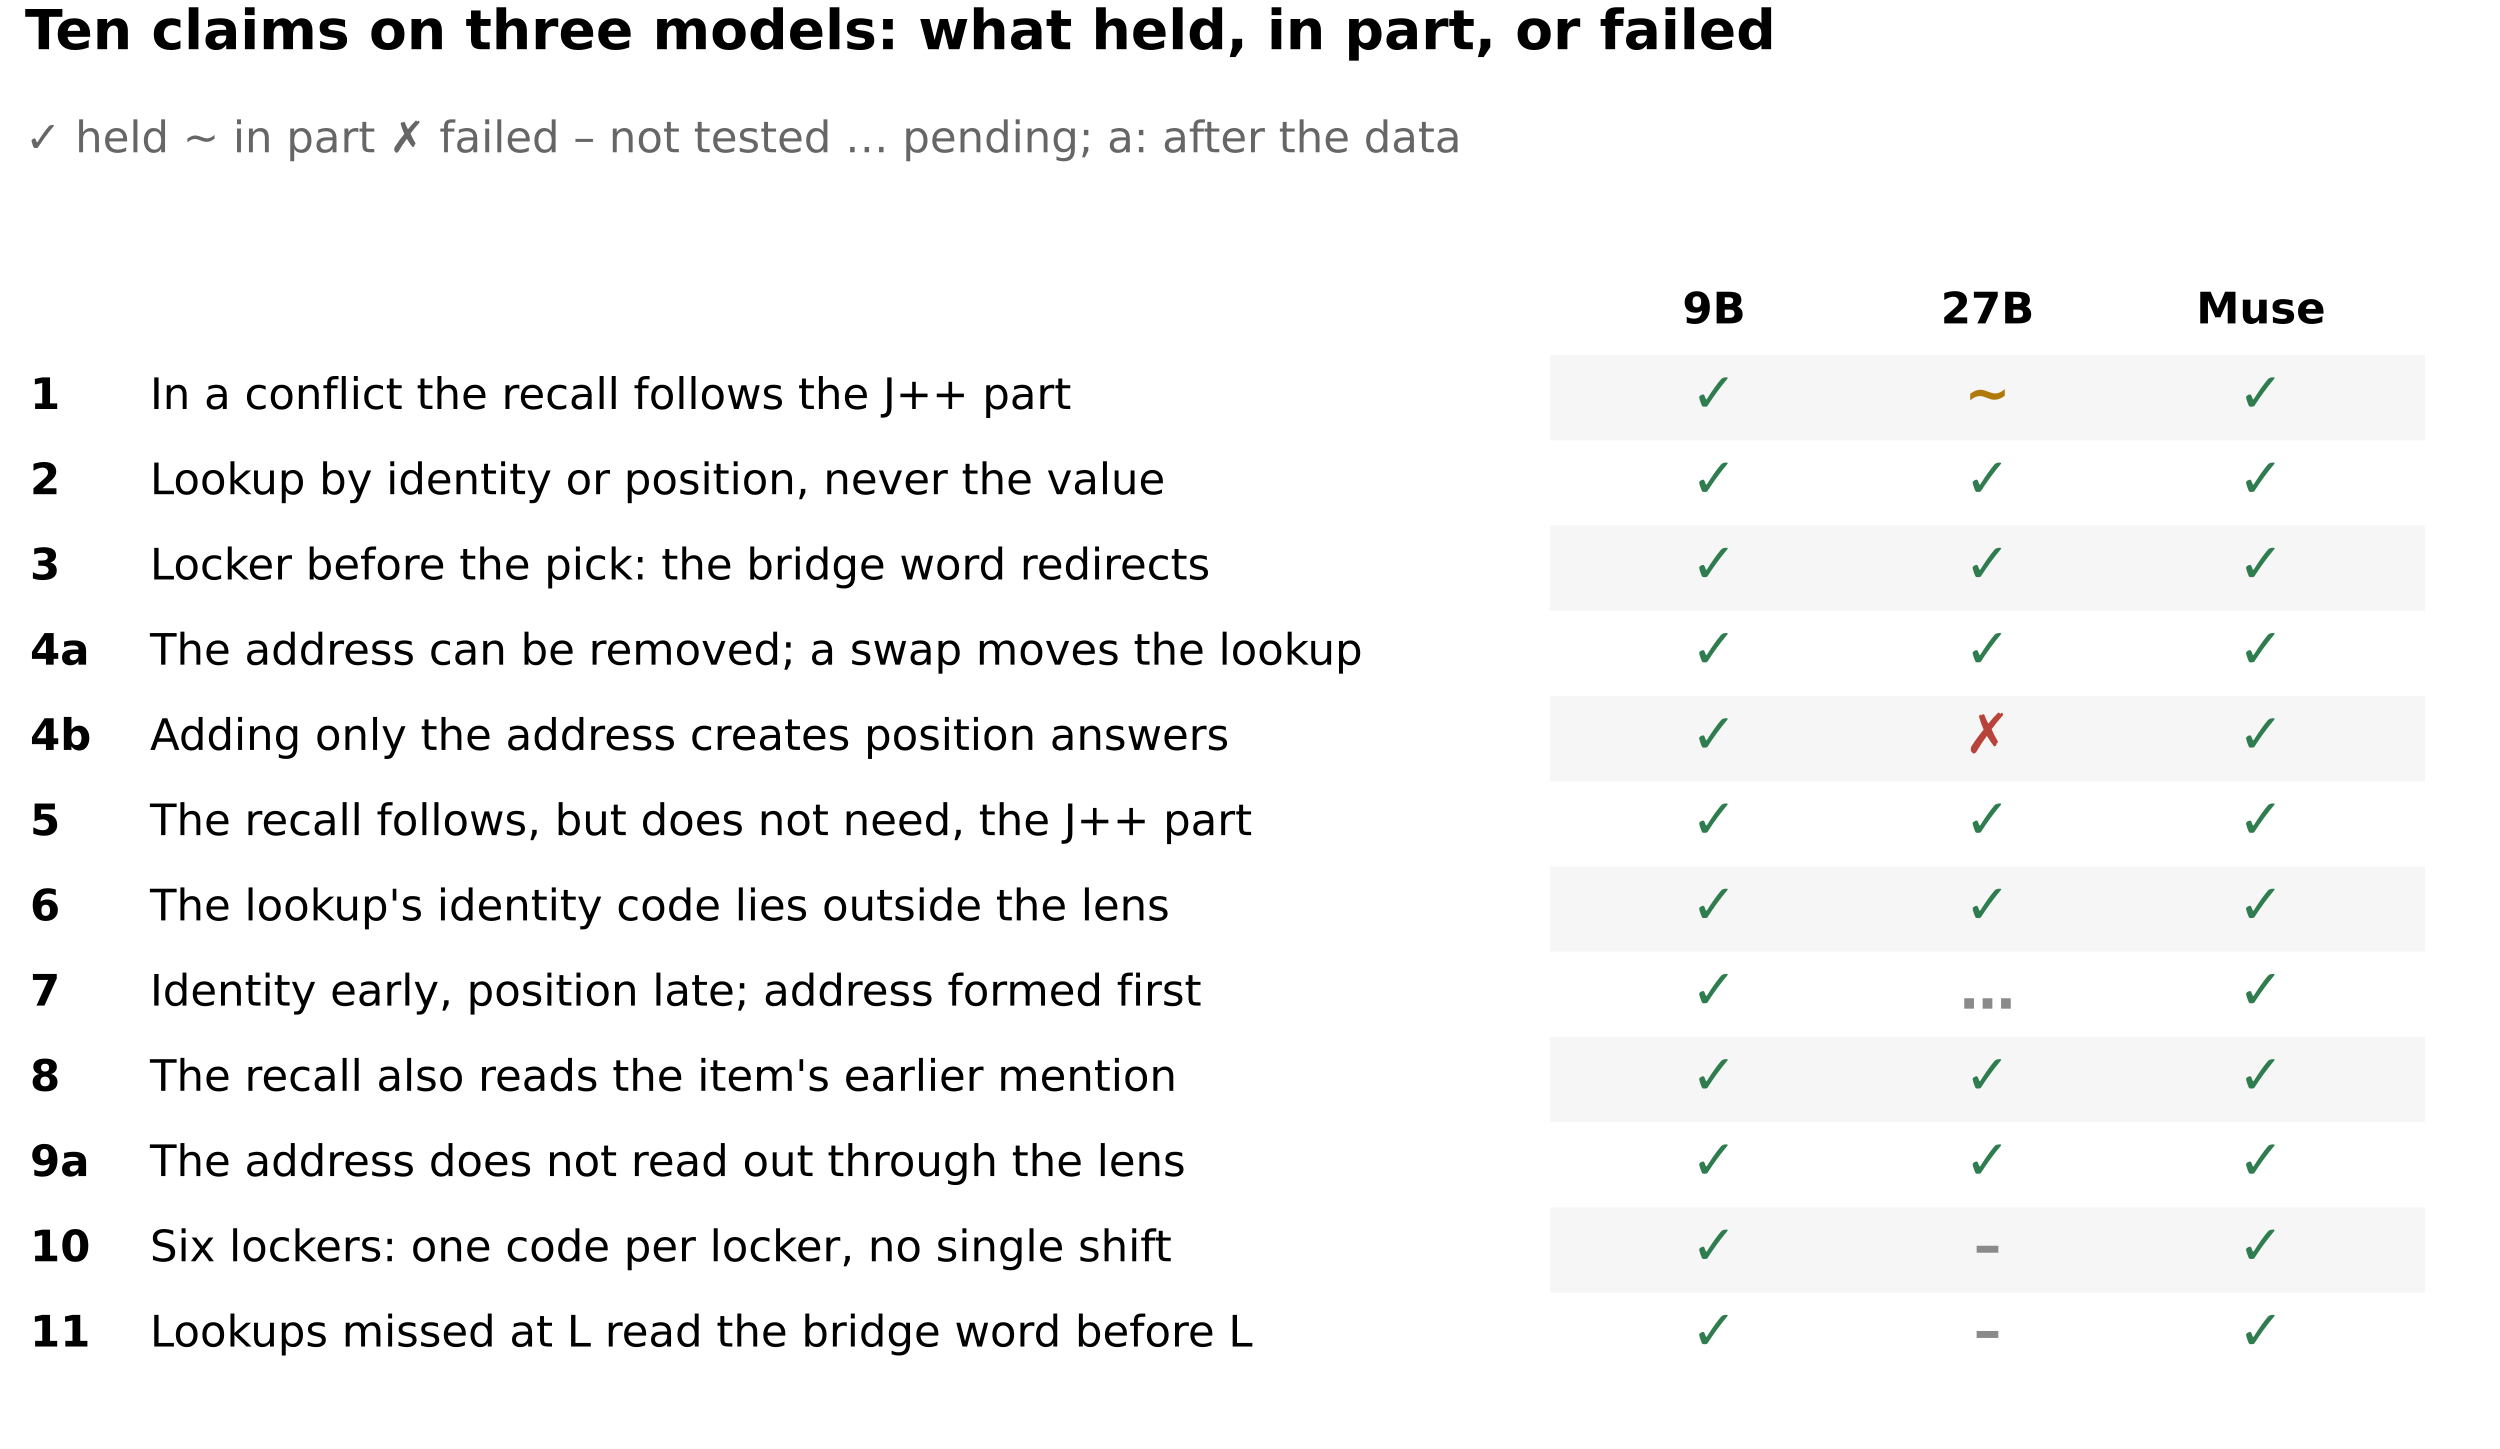
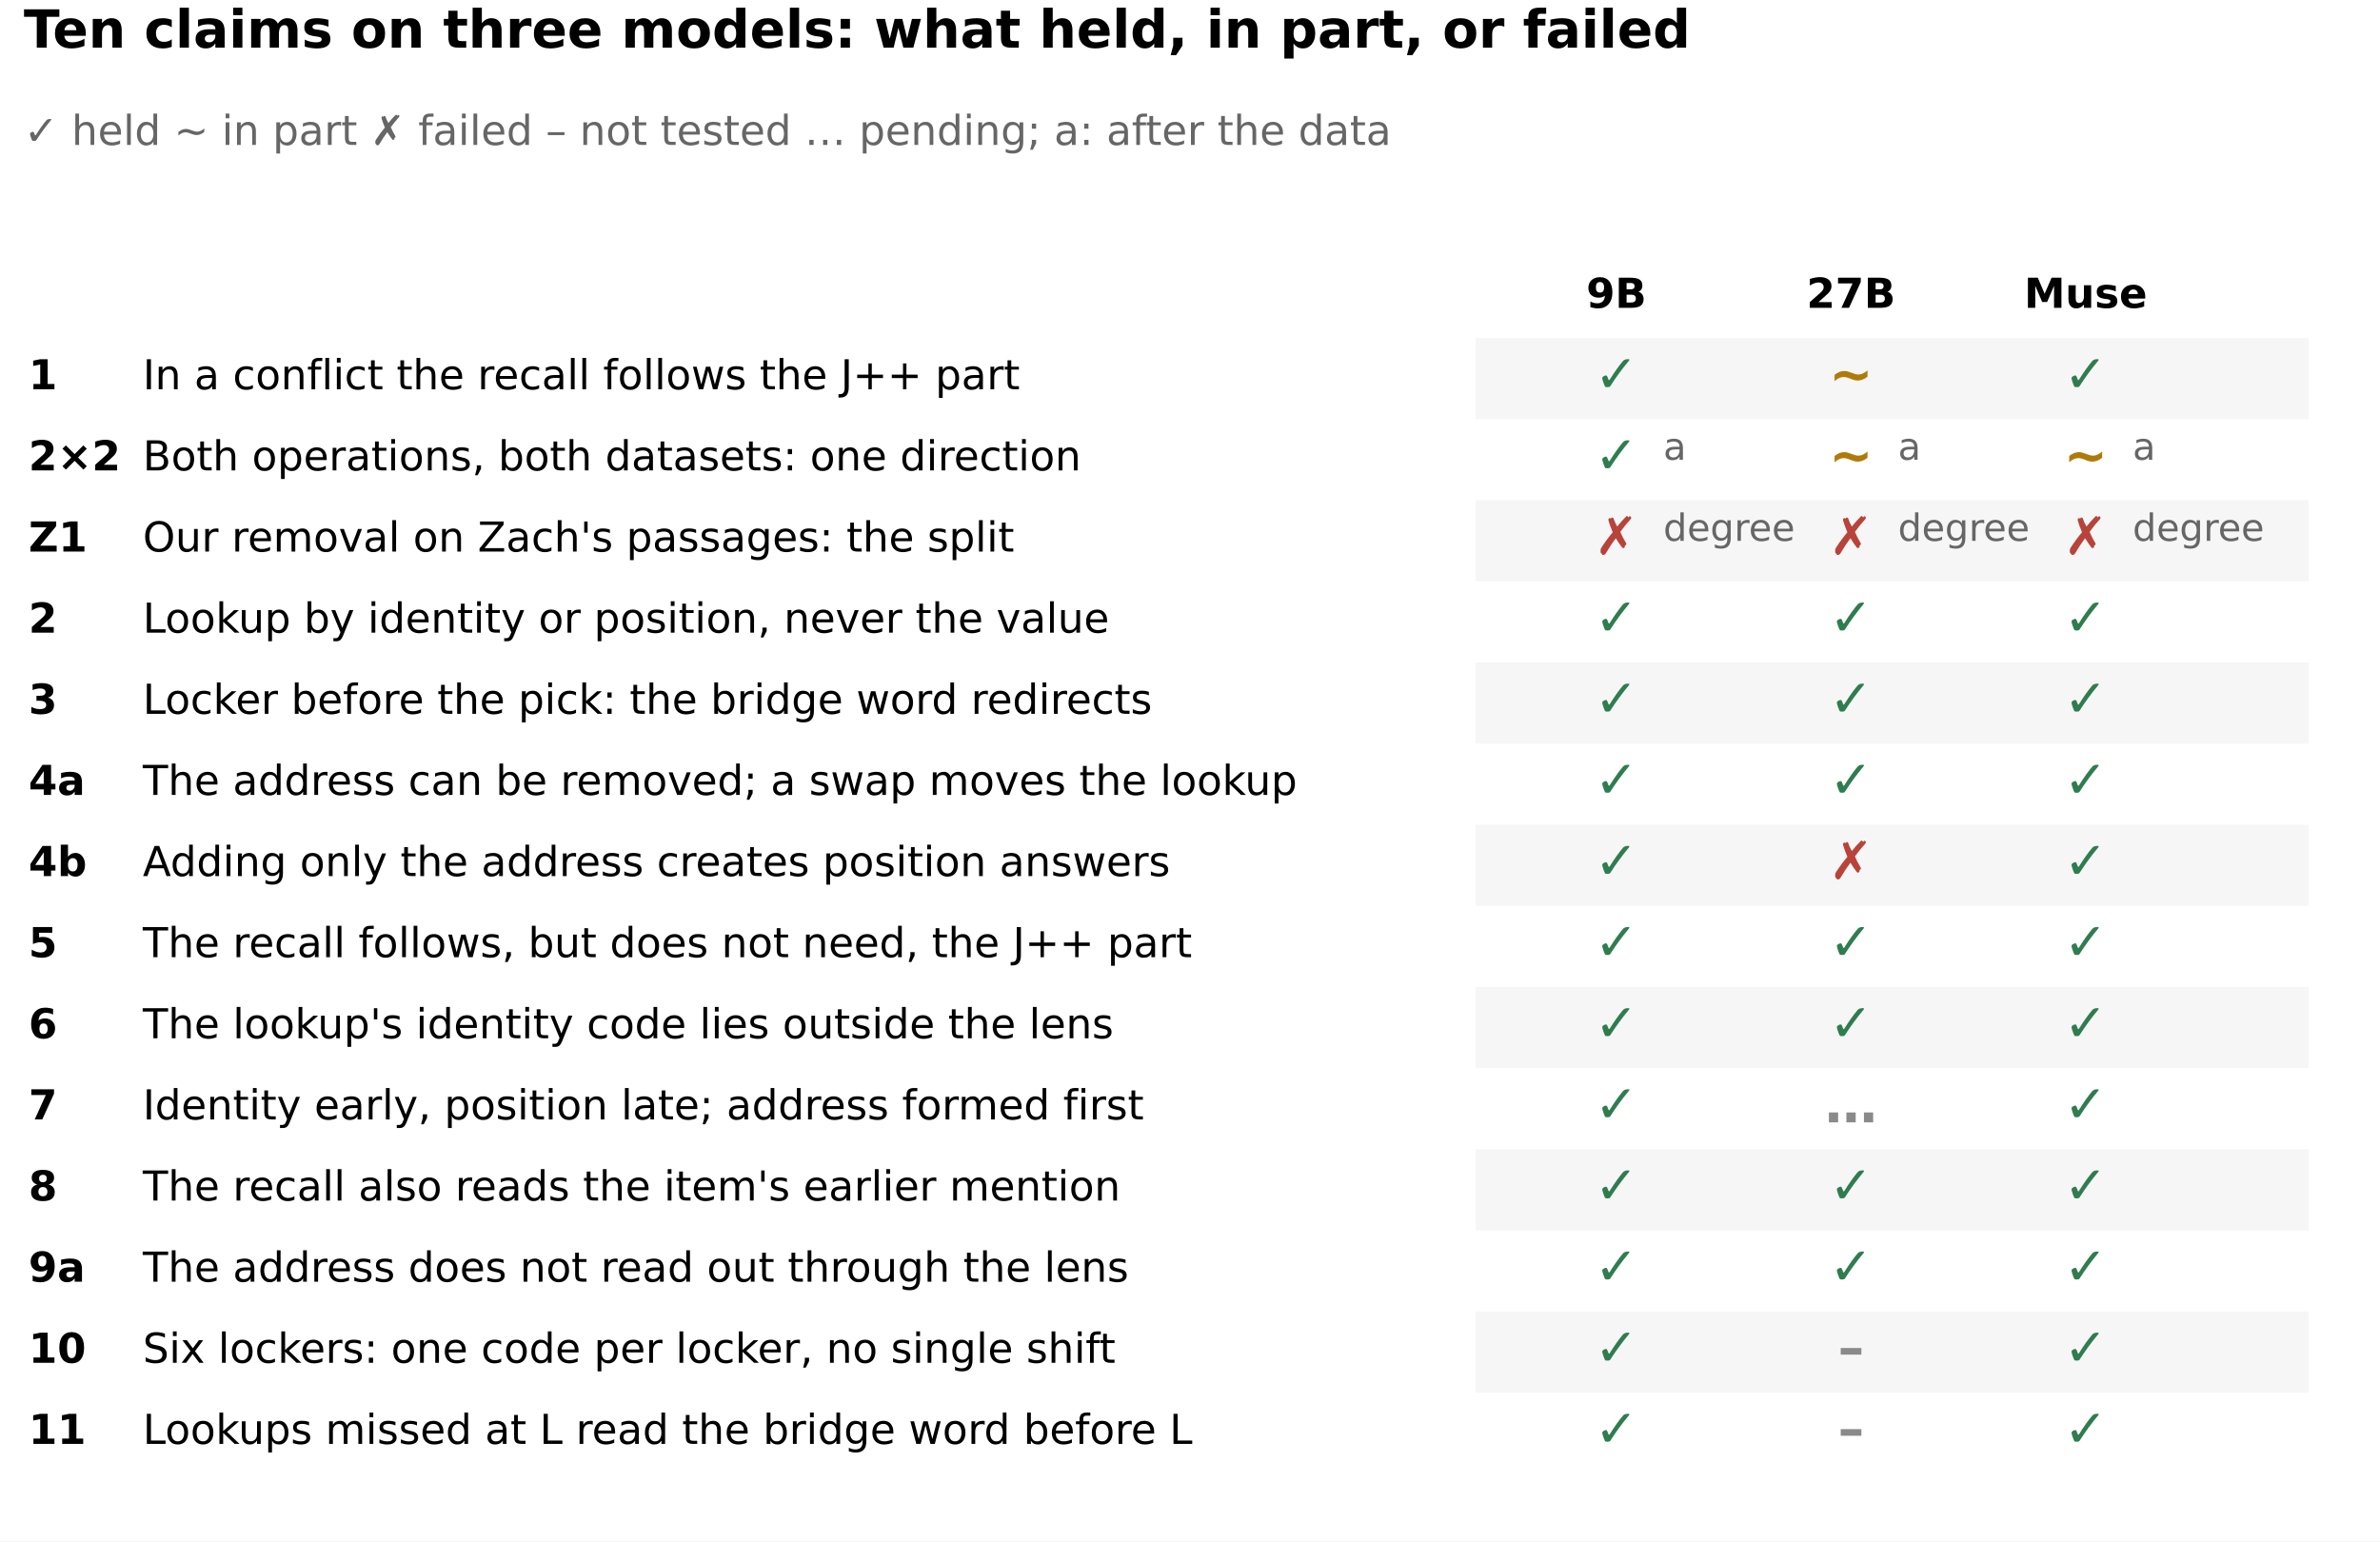
- <svg xmlns="http://www.w3.org/2000/svg" width="633.6pt" height="367.2pt" viewBox="0 0 633.6 367.2" version="1.1">
+ <svg xmlns="http://www.w3.org/2000/svg" width="633.6pt" height="410.4pt" viewBox="0 0 633.6 410.4" version="1.1">
  <defs>
    <style type="text/css">*{stroke-linejoin: round; stroke-linecap: butt}</style>
  </defs>
  <g id="figure_1">
    <g id="patch_1">
-       <path d="M 0 367.2  L 633.6 367.2  L 633.6 0  L 0 0  z " style="fill: #ffffff" />
+       <path d="M 0 410.4  L 633.6 410.4  L 633.6 0  L 0 0  z " style="fill: #ffffff" />
    </g>
    <g id="axes_1">
      <g id="patch_2">
-         <path d="M 392.832 349.2  L 614.592 349.2  L 614.592 90  L 392.832 90  z " style="fill: #ffffff" />
+         <path d="M 392.832 392.4  L 614.592 392.4  L 614.592 90  L 392.832 90  z " style="fill: #ffffff" />
      </g>
      <g id="patch_3">
-         <path d="M 392.832 111.6  L 614.592 111.6  L 614.592 90  L 392.832 90  z " clip-path="url(#pe781573e7f)" style="fill: #f6f6f6" />
+         <path d="M 392.832 111.6  L 614.592 111.6  L 614.592 90  L 392.832 90  z " clip-path="url(#p72baa3f910)" style="fill: #f6f6f6" />
      </g>
      <g id="patch_4">
-         <path d="M 392.832 154.8  L 614.592 154.8  L 614.592 133.2  L 392.832 133.2  z " clip-path="url(#pe781573e7f)" style="fill: #f6f6f6" />
+         <path d="M 392.832 154.8  L 614.592 154.8  L 614.592 133.2  L 392.832 133.2  z " clip-path="url(#p72baa3f910)" style="fill: #f6f6f6" />
      </g>
      <g id="patch_5">
-         <path d="M 392.832 198  L 614.592 198  L 614.592 176.4  L 392.832 176.4  z " clip-path="url(#pe781573e7f)" style="fill: #f6f6f6" />
+         <path d="M 392.832 198  L 614.592 198  L 614.592 176.4  L 392.832 176.4  z " clip-path="url(#p72baa3f910)" style="fill: #f6f6f6" />
      </g>
      <g id="patch_6">
-         <path d="M 392.832 241.2  L 614.592 241.2  L 614.592 219.6  L 392.832 219.6  z " clip-path="url(#pe781573e7f)" style="fill: #f6f6f6" />
+         <path d="M 392.832 241.2  L 614.592 241.2  L 614.592 219.6  L 392.832 219.6  z " clip-path="url(#p72baa3f910)" style="fill: #f6f6f6" />
      </g>
      <g id="patch_7">
-         <path d="M 392.832 284.4  L 614.592 284.4  L 614.592 262.8  L 392.832 262.8  z " clip-path="url(#pe781573e7f)" style="fill: #f6f6f6" />
+         <path d="M 392.832 284.4  L 614.592 284.4  L 614.592 262.8  L 392.832 262.8  z " clip-path="url(#p72baa3f910)" style="fill: #f6f6f6" />
      </g>
      <g id="patch_8">
-         <path d="M 392.832 327.6  L 614.592 327.6  L 614.592 306  L 392.832 306  z " clip-path="url(#pe781573e7f)" style="fill: #f6f6f6" />
+         <path d="M 392.832 327.6  L 614.592 327.6  L 614.592 306  L 392.832 306  z " clip-path="url(#p72baa3f910)" style="fill: #f6f6f6" />
+       </g>
+       <g id="patch_9">
+         <path d="M 392.832 370.8  L 614.592 370.8  L 614.592 349.2  L 392.832 349.2  z " clip-path="url(#p72baa3f910)" style="fill: #f6f6f6" />
      </g>
      <g id="matplotlib.axis_1" />
      <g id="matplotlib.axis_2" />
      <g id="text_1">
-         <text style="font-weight: 700; font-size: 11px; font-family: 'DejaVu Sans'; text-anchor: middle" x="434.412" y="81.957" transform="rotate(-0 434.412 81.95742)">9B</text>
+         <text style="font-weight: 700; font-size: 11px; font-family: 'DejaVu Sans'; text-anchor: middle" x="430.313" y="81.957" transform="rotate(-0 430.3126 81.95742)">9B</text>
      </g>
      <g id="text_2">
-         <text style="font-weight: 700; font-size: 11px; font-family: 'DejaVu Sans'; text-anchor: middle" x="503.712" y="81.957" transform="rotate(-0 503.712 81.95742)">27B</text>
+         <text style="font-weight: 700; font-size: 11px; font-family: 'DejaVu Sans'; text-anchor: middle" x="492.78" y="81.957" transform="rotate(-0 492.7802 81.95742)">27B</text>
      </g>
      <g id="text_3">
-         <text style="font-weight: 700; font-size: 11px; font-family: 'DejaVu Sans'; text-anchor: middle" x="573.012" y="81.957" transform="rotate(-0 573.012 81.95742)">Muse</text>
+         <text style="font-weight: 700; font-size: 11px; font-family: 'DejaVu Sans'; text-anchor: middle" x="555.248" y="81.957" transform="rotate(-0 555.2478 81.95742)">Muse</text>
      </g>
      <g id="text_4">
-         <text style="font-weight: 700; font-size: 14px; font-family: 'DejaVu Sans'; text-anchor: middle; fill: #2f7d4f" x="434.412" y="104.437" transform="rotate(-0 434.412 104.4367)">✓</text>
+         <text style="font-weight: 700; font-size: 14px; font-family: 'DejaVu Sans'; text-anchor: middle; fill: #2f7d4f" x="430.313" y="104.437" transform="rotate(-0 430.3126 104.4367)">✓</text>
      </g>
      <g id="text_5">
-         <text style="font-weight: 700; font-size: 14px; font-family: 'DejaVu Sans'; text-anchor: middle; fill: #b07a0a" x="503.712" y="104.437" transform="rotate(-0 503.712 104.4367)">~</text>
+         <text style="font-weight: 700; font-size: 14px; font-family: 'DejaVu Sans'; text-anchor: middle; fill: #b07a0a" x="492.78" y="104.437" transform="rotate(-0 492.7802 104.4367)">~</text>
      </g>
      <g id="text_6">
-         <text style="font-weight: 700; font-size: 14px; font-family: 'DejaVu Sans'; text-anchor: middle; fill: #2f7d4f" x="573.012" y="104.437" transform="rotate(-0 573.012 104.4367)">✓</text>
+         <text style="font-weight: 700; font-size: 14px; font-family: 'DejaVu Sans'; text-anchor: middle; fill: #2f7d4f" x="555.248" y="104.437" transform="rotate(-0 555.2478 104.4367)">✓</text>
      </g>
      <g id="text_7">
-         <text style="font-weight: 700; font-size: 14px; font-family: 'DejaVu Sans'; text-anchor: middle; fill: #2f7d4f" x="434.412" y="126.037" transform="rotate(-0 434.412 126.0367)">✓</text>
+         <text style="font-weight: 700; font-size: 14px; font-family: 'DejaVu Sans'; text-anchor: middle; fill: #2f7d4f" x="430.313" y="126.037" transform="rotate(-0 430.3126 126.0367)">✓</text>
      </g>
      <g id="text_8">
-         <text style="font-weight: 700; font-size: 14px; font-family: 'DejaVu Sans'; text-anchor: middle; fill: #2f7d4f" x="503.712" y="126.037" transform="rotate(-0 503.712 126.0367)">✓</text>
+         <text style="font-size: 10px; font-family: 'DejaVu Sans'; text-anchor: start; fill: #666666" x="442.806" y="122.406" transform="rotate(-0 442.8061 122.4057)">a</text>
      </g>
      <g id="text_9">
-         <text style="font-weight: 700; font-size: 14px; font-family: 'DejaVu Sans'; text-anchor: middle; fill: #2f7d4f" x="573.012" y="126.037" transform="rotate(-0 573.012 126.0367)">✓</text>
+         <text style="font-weight: 700; font-size: 14px; font-family: 'DejaVu Sans'; text-anchor: middle; fill: #b07a0a" x="492.78" y="126.037" transform="rotate(-0 492.7802 126.0367)">~</text>
      </g>
      <g id="text_10">
-         <text style="font-weight: 700; font-size: 14px; font-family: 'DejaVu Sans'; text-anchor: middle; fill: #2f7d4f" x="434.412" y="147.637" transform="rotate(-0 434.412 147.6367)">✓</text>
+         <text style="font-size: 10px; font-family: 'DejaVu Sans'; text-anchor: start; fill: #666666" x="505.274" y="122.406" transform="rotate(-0 505.2737 122.4057)">a</text>
      </g>
      <g id="text_11">
-         <text style="font-weight: 700; font-size: 14px; font-family: 'DejaVu Sans'; text-anchor: middle; fill: #2f7d4f" x="503.712" y="147.637" transform="rotate(-0 503.712 147.6367)">✓</text>
+         <text style="font-weight: 700; font-size: 14px; font-family: 'DejaVu Sans'; text-anchor: middle; fill: #b07a0a" x="555.248" y="126.037" transform="rotate(-0 555.2478 126.0367)">~</text>
      </g>
      <g id="text_12">
-         <text style="font-weight: 700; font-size: 14px; font-family: 'DejaVu Sans'; text-anchor: middle; fill: #2f7d4f" x="573.012" y="147.637" transform="rotate(-0 573.012 147.6367)">✓</text>
+         <text style="font-size: 10px; font-family: 'DejaVu Sans'; text-anchor: start; fill: #666666" x="567.741" y="122.406" transform="rotate(-0 567.7413 122.4057)">a</text>
      </g>
      <g id="text_13">
-         <text style="font-weight: 700; font-size: 14px; font-family: 'DejaVu Sans'; text-anchor: middle; fill: #2f7d4f" x="434.412" y="169.237" transform="rotate(-0 434.412 169.2367)">✓</text>
+         <text style="font-weight: 700; font-size: 14px; font-family: 'DejaVu Sans'; text-anchor: middle; fill: #b8433a" x="430.313" y="147.637" transform="rotate(-0 430.3126 147.6367)">✗</text>
      </g>
      <g id="text_14">
-         <text style="font-weight: 700; font-size: 14px; font-family: 'DejaVu Sans'; text-anchor: middle; fill: #2f7d4f" x="503.712" y="169.237" transform="rotate(-0 503.712 169.2367)">✓</text>
+         <text style="font-size: 10px; font-family: 'DejaVu Sans'; text-anchor: start; fill: #666666" x="442.806" y="144.006" transform="rotate(-0 442.8061 144.006)">degree</text>
      </g>
      <g id="text_15">
-         <text style="font-weight: 700; font-size: 14px; font-family: 'DejaVu Sans'; text-anchor: middle; fill: #2f7d4f" x="573.012" y="169.237" transform="rotate(-0 573.012 169.2367)">✓</text>
+         <text style="font-weight: 700; font-size: 14px; font-family: 'DejaVu Sans'; text-anchor: middle; fill: #b8433a" x="492.78" y="147.637" transform="rotate(-0 492.7802 147.6367)">✗</text>
      </g>
      <g id="text_16">
-         <text style="font-weight: 700; font-size: 14px; font-family: 'DejaVu Sans'; text-anchor: middle; fill: #2f7d4f" x="434.412" y="190.837" transform="rotate(-0 434.412 190.8367)">✓</text>
+         <text style="font-size: 10px; font-family: 'DejaVu Sans'; text-anchor: start; fill: #666666" x="505.274" y="144.006" transform="rotate(-0 505.2737 144.006)">degree</text>
      </g>
      <g id="text_17">
-         <text style="font-weight: 700; font-size: 14px; font-family: 'DejaVu Sans'; text-anchor: middle; fill: #b8433a" x="503.712" y="190.837" transform="rotate(-0 503.712 190.8367)">✗</text>
+         <text style="font-weight: 700; font-size: 14px; font-family: 'DejaVu Sans'; text-anchor: middle; fill: #b8433a" x="555.248" y="147.637" transform="rotate(-0 555.2478 147.6367)">✗</text>
      </g>
      <g id="text_18">
-         <text style="font-weight: 700; font-size: 14px; font-family: 'DejaVu Sans'; text-anchor: middle; fill: #2f7d4f" x="573.012" y="190.837" transform="rotate(-0 573.012 190.8367)">✓</text>
+         <text style="font-size: 10px; font-family: 'DejaVu Sans'; text-anchor: start; fill: #666666" x="567.741" y="144.006" transform="rotate(-0 567.7413 144.006)">degree</text>
      </g>
      <g id="text_19">
-         <text style="font-weight: 700; font-size: 14px; font-family: 'DejaVu Sans'; text-anchor: middle; fill: #2f7d4f" x="434.412" y="212.437" transform="rotate(-0 434.412 212.4367)">✓</text>
+         <text style="font-weight: 700; font-size: 14px; font-family: 'DejaVu Sans'; text-anchor: middle; fill: #2f7d4f" x="430.313" y="169.237" transform="rotate(-0 430.3126 169.2367)">✓</text>
      </g>
      <g id="text_20">
-         <text style="font-weight: 700; font-size: 14px; font-family: 'DejaVu Sans'; text-anchor: middle; fill: #2f7d4f" x="503.712" y="212.437" transform="rotate(-0 503.712 212.4367)">✓</text>
+         <text style="font-weight: 700; font-size: 14px; font-family: 'DejaVu Sans'; text-anchor: middle; fill: #2f7d4f" x="492.78" y="169.237" transform="rotate(-0 492.7802 169.2367)">✓</text>
      </g>
      <g id="text_21">
-         <text style="font-weight: 700; font-size: 14px; font-family: 'DejaVu Sans'; text-anchor: middle; fill: #2f7d4f" x="573.012" y="212.437" transform="rotate(-0 573.012 212.4367)">✓</text>
+         <text style="font-weight: 700; font-size: 14px; font-family: 'DejaVu Sans'; text-anchor: middle; fill: #2f7d4f" x="555.248" y="169.237" transform="rotate(-0 555.2478 169.2367)">✓</text>
      </g>
      <g id="text_22">
-         <text style="font-weight: 700; font-size: 14px; font-family: 'DejaVu Sans'; text-anchor: middle; fill: #2f7d4f" x="434.412" y="234.037" transform="rotate(-0 434.412 234.0367)">✓</text>
+         <text style="font-weight: 700; font-size: 14px; font-family: 'DejaVu Sans'; text-anchor: middle; fill: #2f7d4f" x="430.313" y="190.837" transform="rotate(-0 430.3126 190.8367)">✓</text>
      </g>
      <g id="text_23">
-         <text style="font-weight: 700; font-size: 14px; font-family: 'DejaVu Sans'; text-anchor: middle; fill: #2f7d4f" x="503.712" y="234.037" transform="rotate(-0 503.712 234.0367)">✓</text>
+         <text style="font-weight: 700; font-size: 14px; font-family: 'DejaVu Sans'; text-anchor: middle; fill: #2f7d4f" x="492.78" y="190.837" transform="rotate(-0 492.7802 190.8367)">✓</text>
      </g>
      <g id="text_24">
-         <text style="font-weight: 700; font-size: 14px; font-family: 'DejaVu Sans'; text-anchor: middle; fill: #2f7d4f" x="573.012" y="234.037" transform="rotate(-0 573.012 234.0367)">✓</text>
+         <text style="font-weight: 700; font-size: 14px; font-family: 'DejaVu Sans'; text-anchor: middle; fill: #2f7d4f" x="555.248" y="190.837" transform="rotate(-0 555.2478 190.8367)">✓</text>
      </g>
      <g id="text_25">
-         <text style="font-weight: 700; font-size: 14px; font-family: 'DejaVu Sans'; text-anchor: middle; fill: #2f7d4f" x="434.412" y="255.637" transform="rotate(-0 434.412 255.6367)">✓</text>
+         <text style="font-weight: 700; font-size: 14px; font-family: 'DejaVu Sans'; text-anchor: middle; fill: #2f7d4f" x="430.313" y="212.437" transform="rotate(-0 430.3126 212.4367)">✓</text>
      </g>
      <g id="text_26">
-         <text style="font-weight: 700; font-size: 14px; font-family: 'DejaVu Sans'; text-anchor: middle; fill: #8a8a8a" x="503.712" y="255.637" transform="rotate(-0 503.712 255.6367)">…</text>
+         <text style="font-weight: 700; font-size: 14px; font-family: 'DejaVu Sans'; text-anchor: middle; fill: #2f7d4f" x="492.78" y="212.437" transform="rotate(-0 492.7802 212.4367)">✓</text>
      </g>
      <g id="text_27">
-         <text style="font-weight: 700; font-size: 14px; font-family: 'DejaVu Sans'; text-anchor: middle; fill: #2f7d4f" x="573.012" y="255.637" transform="rotate(-0 573.012 255.6367)">✓</text>
+         <text style="font-weight: 700; font-size: 14px; font-family: 'DejaVu Sans'; text-anchor: middle; fill: #2f7d4f" x="555.248" y="212.437" transform="rotate(-0 555.2478 212.4367)">✓</text>
      </g>
      <g id="text_28">
-         <text style="font-weight: 700; font-size: 14px; font-family: 'DejaVu Sans'; text-anchor: middle; fill: #2f7d4f" x="434.412" y="277.237" transform="rotate(-0 434.412 277.2367)">✓</text>
+         <text style="font-weight: 700; font-size: 14px; font-family: 'DejaVu Sans'; text-anchor: middle; fill: #2f7d4f" x="430.313" y="234.037" transform="rotate(-0 430.3126 234.0367)">✓</text>
      </g>
      <g id="text_29">
-         <text style="font-weight: 700; font-size: 14px; font-family: 'DejaVu Sans'; text-anchor: middle; fill: #2f7d4f" x="503.712" y="277.237" transform="rotate(-0 503.712 277.2367)">✓</text>
+         <text style="font-weight: 700; font-size: 14px; font-family: 'DejaVu Sans'; text-anchor: middle; fill: #b8433a" x="492.78" y="234.037" transform="rotate(-0 492.7802 234.0367)">✗</text>
      </g>
      <g id="text_30">
-         <text style="font-weight: 700; font-size: 14px; font-family: 'DejaVu Sans'; text-anchor: middle; fill: #2f7d4f" x="573.012" y="277.237" transform="rotate(-0 573.012 277.2367)">✓</text>
+         <text style="font-weight: 700; font-size: 14px; font-family: 'DejaVu Sans'; text-anchor: middle; fill: #2f7d4f" x="555.248" y="234.037" transform="rotate(-0 555.2478 234.0367)">✓</text>
      </g>
      <g id="text_31">
-         <text style="font-weight: 700; font-size: 14px; font-family: 'DejaVu Sans'; text-anchor: middle; fill: #2f7d4f" x="434.412" y="298.837" transform="rotate(-0 434.412 298.8367)">✓</text>
+         <text style="font-weight: 700; font-size: 14px; font-family: 'DejaVu Sans'; text-anchor: middle; fill: #2f7d4f" x="430.313" y="255.637" transform="rotate(-0 430.3126 255.6367)">✓</text>
      </g>
      <g id="text_32">
-         <text style="font-weight: 700; font-size: 14px; font-family: 'DejaVu Sans'; text-anchor: middle; fill: #2f7d4f" x="503.712" y="298.837" transform="rotate(-0 503.712 298.8367)">✓</text>
+         <text style="font-weight: 700; font-size: 14px; font-family: 'DejaVu Sans'; text-anchor: middle; fill: #2f7d4f" x="492.78" y="255.637" transform="rotate(-0 492.7802 255.6367)">✓</text>
      </g>
      <g id="text_33">
-         <text style="font-weight: 700; font-size: 14px; font-family: 'DejaVu Sans'; text-anchor: middle; fill: #2f7d4f" x="573.012" y="298.837" transform="rotate(-0 573.012 298.8367)">✓</text>
+         <text style="font-weight: 700; font-size: 14px; font-family: 'DejaVu Sans'; text-anchor: middle; fill: #2f7d4f" x="555.248" y="255.637" transform="rotate(-0 555.2478 255.6367)">✓</text>
      </g>
      <g id="text_34">
-         <text style="font-weight: 700; font-size: 14px; font-family: 'DejaVu Sans'; text-anchor: middle; fill: #2f7d4f" x="434.412" y="320.437" transform="rotate(-0 434.412 320.4367)">✓</text>
+         <text style="font-weight: 700; font-size: 14px; font-family: 'DejaVu Sans'; text-anchor: middle; fill: #2f7d4f" x="430.313" y="277.237" transform="rotate(-0 430.3126 277.2367)">✓</text>
      </g>
      <g id="text_35">
-         <text style="font-weight: 700; font-size: 14px; font-family: 'DejaVu Sans'; text-anchor: middle; fill: #8a8a8a" x="503.712" y="320.437" transform="rotate(-0 503.712 320.4367)">–</text>
+         <text style="font-weight: 700; font-size: 14px; font-family: 'DejaVu Sans'; text-anchor: middle; fill: #2f7d4f" x="492.78" y="277.237" transform="rotate(-0 492.7802 277.2367)">✓</text>
      </g>
      <g id="text_36">
-         <text style="font-weight: 700; font-size: 14px; font-family: 'DejaVu Sans'; text-anchor: middle; fill: #2f7d4f" x="573.012" y="320.437" transform="rotate(-0 573.012 320.4367)">✓</text>
+         <text style="font-weight: 700; font-size: 14px; font-family: 'DejaVu Sans'; text-anchor: middle; fill: #2f7d4f" x="555.248" y="277.237" transform="rotate(-0 555.2478 277.2367)">✓</text>
      </g>
      <g id="text_37">
-         <text style="font-weight: 700; font-size: 14px; font-family: 'DejaVu Sans'; text-anchor: middle; fill: #2f7d4f" x="434.412" y="342.037" transform="rotate(-0 434.412 342.0367)">✓</text>
+         <text style="font-weight: 700; font-size: 14px; font-family: 'DejaVu Sans'; text-anchor: middle; fill: #2f7d4f" x="430.313" y="298.837" transform="rotate(-0 430.3126 298.8367)">✓</text>
      </g>
      <g id="text_38">
-         <text style="font-weight: 700; font-size: 14px; font-family: 'DejaVu Sans'; text-anchor: middle; fill: #8a8a8a" x="503.712" y="342.037" transform="rotate(-0 503.712 342.0367)">–</text>
+         <text style="font-weight: 700; font-size: 14px; font-family: 'DejaVu Sans'; text-anchor: middle; fill: #8a8a8a" x="492.78" y="298.837" transform="rotate(-0 492.7802 298.8367)">…</text>
      </g>
      <g id="text_39">
-         <text style="font-weight: 700; font-size: 14px; font-family: 'DejaVu Sans'; text-anchor: middle; fill: #2f7d4f" x="573.012" y="342.037" transform="rotate(-0 573.012 342.0367)">✓</text>
+         <text style="font-weight: 700; font-size: 14px; font-family: 'DejaVu Sans'; text-anchor: middle; fill: #2f7d4f" x="555.248" y="298.837" transform="rotate(-0 555.2478 298.8367)">✓</text>
      </g>
      <g id="text_40">
+         <text style="font-weight: 700; font-size: 14px; font-family: 'DejaVu Sans'; text-anchor: middle; fill: #2f7d4f" x="430.313" y="320.437" transform="rotate(-0 430.3126 320.4367)">✓</text>
+       </g>
+       <g id="text_41">
+         <text style="font-weight: 700; font-size: 14px; font-family: 'DejaVu Sans'; text-anchor: middle; fill: #2f7d4f" x="492.78" y="320.437" transform="rotate(-0 492.7802 320.4367)">✓</text>
+       </g>
+       <g id="text_42">
+         <text style="font-weight: 700; font-size: 14px; font-family: 'DejaVu Sans'; text-anchor: middle; fill: #2f7d4f" x="555.248" y="320.437" transform="rotate(-0 555.2478 320.4367)">✓</text>
+       </g>
+       <g id="text_43">
+         <text style="font-weight: 700; font-size: 14px; font-family: 'DejaVu Sans'; text-anchor: middle; fill: #2f7d4f" x="430.313" y="342.037" transform="rotate(-0 430.3126 342.0367)">✓</text>
+       </g>
+       <g id="text_44">
+         <text style="font-weight: 700; font-size: 14px; font-family: 'DejaVu Sans'; text-anchor: middle; fill: #2f7d4f" x="492.78" y="342.037" transform="rotate(-0 492.7802 342.0367)">✓</text>
+       </g>
+       <g id="text_45">
+         <text style="font-weight: 700; font-size: 14px; font-family: 'DejaVu Sans'; text-anchor: middle; fill: #2f7d4f" x="555.248" y="342.037" transform="rotate(-0 555.2478 342.0367)">✓</text>
+       </g>
+       <g id="text_46">
+         <text style="font-weight: 700; font-size: 14px; font-family: 'DejaVu Sans'; text-anchor: middle; fill: #2f7d4f" x="430.313" y="363.637" transform="rotate(-0 430.3126 363.6367)">✓</text>
+       </g>
+       <g id="text_47">
+         <text style="font-weight: 700; font-size: 14px; font-family: 'DejaVu Sans'; text-anchor: middle; fill: #8a8a8a" x="492.78" y="363.637" transform="rotate(-0 492.7802 363.6367)">–</text>
+       </g>
+       <g id="text_48">
+         <text style="font-weight: 700; font-size: 14px; font-family: 'DejaVu Sans'; text-anchor: middle; fill: #2f7d4f" x="555.248" y="363.637" transform="rotate(-0 555.2478 363.6367)">✓</text>
+       </g>
+       <g id="text_49">
+         <text style="font-weight: 700; font-size: 14px; font-family: 'DejaVu Sans'; text-anchor: middle; fill: #2f7d4f" x="430.313" y="385.237" transform="rotate(-0 430.3126 385.2367)">✓</text>
+       </g>
+       <g id="text_50">
+         <text style="font-weight: 700; font-size: 14px; font-family: 'DejaVu Sans'; text-anchor: middle; fill: #8a8a8a" x="492.78" y="385.237" transform="rotate(-0 492.7802 385.2367)">–</text>
+       </g>
+       <g id="text_51">
+         <text style="font-weight: 700; font-size: 14px; font-family: 'DejaVu Sans'; text-anchor: middle; fill: #2f7d4f" x="555.248" y="385.237" transform="rotate(-0 555.2478 385.2367)">✓</text>
+       </g>
+       <g id="text_52">
        <text style="font-weight: 700; font-size: 11px; font-family: 'DejaVu Sans'; text-anchor: start" x="7.603" y="103.657" transform="rotate(-0 7.6032 103.6574)">1</text>
      </g>
-       <g id="text_41">
+       <g id="text_53">
        <text style="font-size: 11px; font-family: 'DejaVu Sans'; text-anchor: start" x="38.016" y="103.658" transform="rotate(-0 38.016 103.6579)">In a conflict the recall follows the J++ part</text>
      </g>
-       <g id="text_42">
-         <text style="font-weight: 700; font-size: 11px; font-family: 'DejaVu Sans'; text-anchor: start" x="7.603" y="125.257" transform="rotate(-0 7.6032 125.2574)">2</text>
-       </g>
-       <g id="text_43">
-         <text style="font-size: 11px; font-family: 'DejaVu Sans'; text-anchor: start" x="38.016" y="125.258" transform="rotate(-0 38.016 125.2579)">Lookup by identity or position, never the value</text>
-       </g>
-       <g id="text_44">
-         <text style="font-weight: 700; font-size: 11px; font-family: 'DejaVu Sans'; text-anchor: start" x="7.603" y="146.857" transform="rotate(-0 7.6032 146.8574)">3</text>
-       </g>
-       <g id="text_45">
-         <text style="font-size: 11px; font-family: 'DejaVu Sans'; text-anchor: start" x="38.016" y="146.858" transform="rotate(-0 38.016 146.8579)">Locker before the pick: the bridge word redirects</text>
-       </g>
-       <g id="text_46">
-         <text style="font-weight: 700; font-size: 11px; font-family: 'DejaVu Sans'; text-anchor: start" x="7.603" y="168.457" transform="rotate(-0 7.6032 168.4574)">4a</text>
-       </g>
-       <g id="text_47">
-         <text style="font-size: 11px; font-family: 'DejaVu Sans'; text-anchor: start" x="38.016" y="168.458" transform="rotate(-0 38.016 168.4579)">The address can be removed; a swap moves the lookup</text>
-       </g>
-       <g id="text_48">
-         <text style="font-weight: 700; font-size: 11px; font-family: 'DejaVu Sans'; text-anchor: start" x="7.603" y="190.058" transform="rotate(-0 7.6032 190.0579)">4b</text>
-       </g>
-       <g id="text_49">
-         <text style="font-size: 11px; font-family: 'DejaVu Sans'; text-anchor: start" x="38.016" y="190.058" transform="rotate(-0 38.016 190.0579)">Adding only the address creates position answers</text>
-       </g>
-       <g id="text_50">
-         <text style="font-weight: 700; font-size: 11px; font-family: 'DejaVu Sans'; text-anchor: start" x="7.603" y="211.657" transform="rotate(-0 7.6032 211.6574)">5</text>
-       </g>
-       <g id="text_51">
-         <text style="font-size: 11px; font-family: 'DejaVu Sans'; text-anchor: start" x="38.016" y="211.658" transform="rotate(-0 38.016 211.6579)">The recall follows, but does not need, the J++ part</text>
-       </g>
-       <g id="text_52">
-         <text style="font-weight: 700; font-size: 11px; font-family: 'DejaVu Sans'; text-anchor: start" x="7.603" y="233.257" transform="rotate(-0 7.6032 233.2574)">6</text>
-       </g>
-       <g id="text_53">
-         <text style="font-size: 11px; font-family: 'DejaVu Sans'; text-anchor: start" x="38.016" y="233.258" transform="rotate(-0 38.016 233.2579)">The lookup's identity code lies outside the lens</text>
-       </g>
      <g id="text_54">
-         <text style="font-weight: 700; font-size: 11px; font-family: 'DejaVu Sans'; text-anchor: start" x="7.603" y="254.857" transform="rotate(-0 7.6032 254.8574)">7</text>
+         <text style="font-weight: 700; font-size: 11px; font-family: 'DejaVu Sans'; text-anchor: start" x="7.603" y="125.257" transform="rotate(-0 7.6032 125.2574)">2×2</text>
      </g>
      <g id="text_55">
-         <text style="font-size: 11px; font-family: 'DejaVu Sans'; text-anchor: start" x="38.016" y="254.858" transform="rotate(-0 38.016 254.8579)">Identity early, position late; address formed first</text>
+         <text style="font-size: 11px; font-family: 'DejaVu Sans'; text-anchor: start" x="38.016" y="125.258" transform="rotate(-0 38.016 125.2579)">Both operations, both datasets: one direction</text>
      </g>
      <g id="text_56">
-         <text style="font-weight: 700; font-size: 11px; font-family: 'DejaVu Sans'; text-anchor: start" x="7.603" y="276.457" transform="rotate(-0 7.6032 276.4574)">8</text>
+         <text style="font-weight: 700; font-size: 11px; font-family: 'DejaVu Sans'; text-anchor: start" x="7.603" y="146.857" transform="rotate(-0 7.6032 146.8574)">Z1</text>
      </g>
      <g id="text_57">
-         <text style="font-size: 11px; font-family: 'DejaVu Sans'; text-anchor: start" x="38.016" y="276.458" transform="rotate(-0 38.016 276.4579)">The recall also reads the item's earlier mention</text>
+         <text style="font-size: 11px; font-family: 'DejaVu Sans'; text-anchor: start" x="38.016" y="146.858" transform="rotate(-0 38.016 146.8579)">Our removal on Zach's passages: the split</text>
      </g>
      <g id="text_58">
-         <text style="font-weight: 700; font-size: 11px; font-family: 'DejaVu Sans'; text-anchor: start" x="7.603" y="298.057" transform="rotate(-0 7.6032 298.0574)">9a</text>
+         <text style="font-weight: 700; font-size: 11px; font-family: 'DejaVu Sans'; text-anchor: start" x="7.603" y="168.457" transform="rotate(-0 7.6032 168.4574)">2</text>
      </g>
      <g id="text_59">
-         <text style="font-size: 11px; font-family: 'DejaVu Sans'; text-anchor: start" x="38.016" y="298.058" transform="rotate(-0 38.016 298.0579)">The address does not read out through the lens</text>
+         <text style="font-size: 11px; font-family: 'DejaVu Sans'; text-anchor: start" x="38.016" y="168.458" transform="rotate(-0 38.016 168.4579)">Lookup by identity or position, never the value</text>
      </g>
      <g id="text_60">
-         <text style="font-weight: 700; font-size: 11px; font-family: 'DejaVu Sans'; text-anchor: start" x="7.603" y="319.657" transform="rotate(-0 7.6032 319.6574)">10</text>
+         <text style="font-weight: 700; font-size: 11px; font-family: 'DejaVu Sans'; text-anchor: start" x="7.603" y="190.057" transform="rotate(-0 7.6032 190.0574)">3</text>
      </g>
      <g id="text_61">
-         <text style="font-size: 11px; font-family: 'DejaVu Sans'; text-anchor: start" x="38.016" y="319.658" transform="rotate(-0 38.016 319.6579)">Six lockers: one code per locker, no single shift</text>
+         <text style="font-size: 11px; font-family: 'DejaVu Sans'; text-anchor: start" x="38.016" y="190.058" transform="rotate(-0 38.016 190.0579)">Locker before the pick: the bridge word redirects</text>
      </g>
      <g id="text_62">
-         <text style="font-weight: 700; font-size: 11px; font-family: 'DejaVu Sans'; text-anchor: start" x="7.603" y="341.257" transform="rotate(-0 7.6032 341.2574)">11</text>
+         <text style="font-weight: 700; font-size: 11px; font-family: 'DejaVu Sans'; text-anchor: start" x="7.603" y="211.657" transform="rotate(-0 7.6032 211.6574)">4a</text>
      </g>
      <g id="text_63">
-         <text style="font-size: 11px; font-family: 'DejaVu Sans'; text-anchor: start" x="38.016" y="341.258" transform="rotate(-0 38.016 341.2579)">Lookups missed at L read the bridge word before L</text>
-       </g>
-     </g>
-     <g id="text_64">
-       <text style="font-weight: 700; font-size: 14px; font-family: 'DejaVu Sans'; text-anchor: start" x="6.336" y="12.474" transform="rotate(-0 6.336 12.47381)">Ten claims on three models: what held, in part, or failed</text>
-     </g>
-     <g id="text_65">
+         <text style="font-size: 11px; font-family: 'DejaVu Sans'; text-anchor: start" x="38.016" y="211.658" transform="rotate(-0 38.016 211.6579)">The address can be removed; a swap moves the lookup</text>
+       </g>
+       <g id="text_64">
+         <text style="font-weight: 700; font-size: 11px; font-family: 'DejaVu Sans'; text-anchor: start" x="7.603" y="233.258" transform="rotate(-0 7.6032 233.2579)">4b</text>
+       </g>
+       <g id="text_65">
+         <text style="font-size: 11px; font-family: 'DejaVu Sans'; text-anchor: start" x="38.016" y="233.258" transform="rotate(-0 38.016 233.2579)">Adding only the address creates position answers</text>
+       </g>
+       <g id="text_66">
+         <text style="font-weight: 700; font-size: 11px; font-family: 'DejaVu Sans'; text-anchor: start" x="7.603" y="254.857" transform="rotate(-0 7.6032 254.8574)">5</text>
+       </g>
+       <g id="text_67">
+         <text style="font-size: 11px; font-family: 'DejaVu Sans'; text-anchor: start" x="38.016" y="254.858" transform="rotate(-0 38.016 254.8579)">The recall follows, but does not need, the J++ part</text>
+       </g>
+       <g id="text_68">
+         <text style="font-weight: 700; font-size: 11px; font-family: 'DejaVu Sans'; text-anchor: start" x="7.603" y="276.457" transform="rotate(-0 7.6032 276.4574)">6</text>
+       </g>
+       <g id="text_69">
+         <text style="font-size: 11px; font-family: 'DejaVu Sans'; text-anchor: start" x="38.016" y="276.458" transform="rotate(-0 38.016 276.4579)">The lookup's identity code lies outside the lens</text>
+       </g>
+       <g id="text_70">
+         <text style="font-weight: 700; font-size: 11px; font-family: 'DejaVu Sans'; text-anchor: start" x="7.603" y="298.057" transform="rotate(-0 7.6032 298.0574)">7</text>
+       </g>
+       <g id="text_71">
+         <text style="font-size: 11px; font-family: 'DejaVu Sans'; text-anchor: start" x="38.016" y="298.058" transform="rotate(-0 38.016 298.0579)">Identity early, position late; address formed first</text>
+       </g>
+       <g id="text_72">
+         <text style="font-weight: 700; font-size: 11px; font-family: 'DejaVu Sans'; text-anchor: start" x="7.603" y="319.657" transform="rotate(-0 7.6032 319.6574)">8</text>
+       </g>
+       <g id="text_73">
+         <text style="font-size: 11px; font-family: 'DejaVu Sans'; text-anchor: start" x="38.016" y="319.658" transform="rotate(-0 38.016 319.6579)">The recall also reads the item's earlier mention</text>
+       </g>
+       <g id="text_74">
+         <text style="font-weight: 700; font-size: 11px; font-family: 'DejaVu Sans'; text-anchor: start" x="7.603" y="341.257" transform="rotate(-0 7.6032 341.2574)">9a</text>
+       </g>
+       <g id="text_75">
+         <text style="font-size: 11px; font-family: 'DejaVu Sans'; text-anchor: start" x="38.016" y="341.258" transform="rotate(-0 38.016 341.2579)">The address does not read out through the lens</text>
+       </g>
+       <g id="text_76">
+         <text style="font-weight: 700; font-size: 11px; font-family: 'DejaVu Sans'; text-anchor: start" x="7.603" y="362.857" transform="rotate(-0 7.6032 362.8574)">10</text>
+       </g>
+       <g id="text_77">
+         <text style="font-size: 11px; font-family: 'DejaVu Sans'; text-anchor: start" x="38.016" y="362.858" transform="rotate(-0 38.016 362.8579)">Six lockers: one code per locker, no single shift</text>
+       </g>
+       <g id="text_78">
+         <text style="font-weight: 700; font-size: 11px; font-family: 'DejaVu Sans'; text-anchor: start" x="7.603" y="384.457" transform="rotate(-0 7.6032 384.4574)">11</text>
+       </g>
+       <g id="text_79">
+         <text style="font-size: 11px; font-family: 'DejaVu Sans'; text-anchor: start" x="38.016" y="384.458" transform="rotate(-0 38.016 384.4579)">Lookups missed at L read the bridge word before L</text>
+       </g>
+     </g>
+     <g id="text_80">
+       <text style="font-weight: 700; font-size: 14px; font-family: 'DejaVu Sans'; text-anchor: start" x="6.336" y="12.69" transform="rotate(-0 6.336 12.68981)">Ten claims on three models: what held, in part, or failed</text>
+     </g>
+     <g id="text_81">
      <text style="font-size: 11px; font-family: 'DejaVu Sans'; text-anchor: start; fill: #666666" x="6.336" y="38.598" transform="rotate(-0 6.336 38.59828)">✓ held   ~ in part   ✗ failed   – not tested   … pending;   a: after the data</text>
    </g>
  </g>
  <defs>
-     <clipPath id="pe781573e7f">
-       <rect x="392.832" y="90" width="221.76" height="259.2" />
+     <clipPath id="p72baa3f910">
+       <rect x="392.832" y="90" width="221.76" height="302.4" />
    </clipPath>
  </defs>
</svg>
